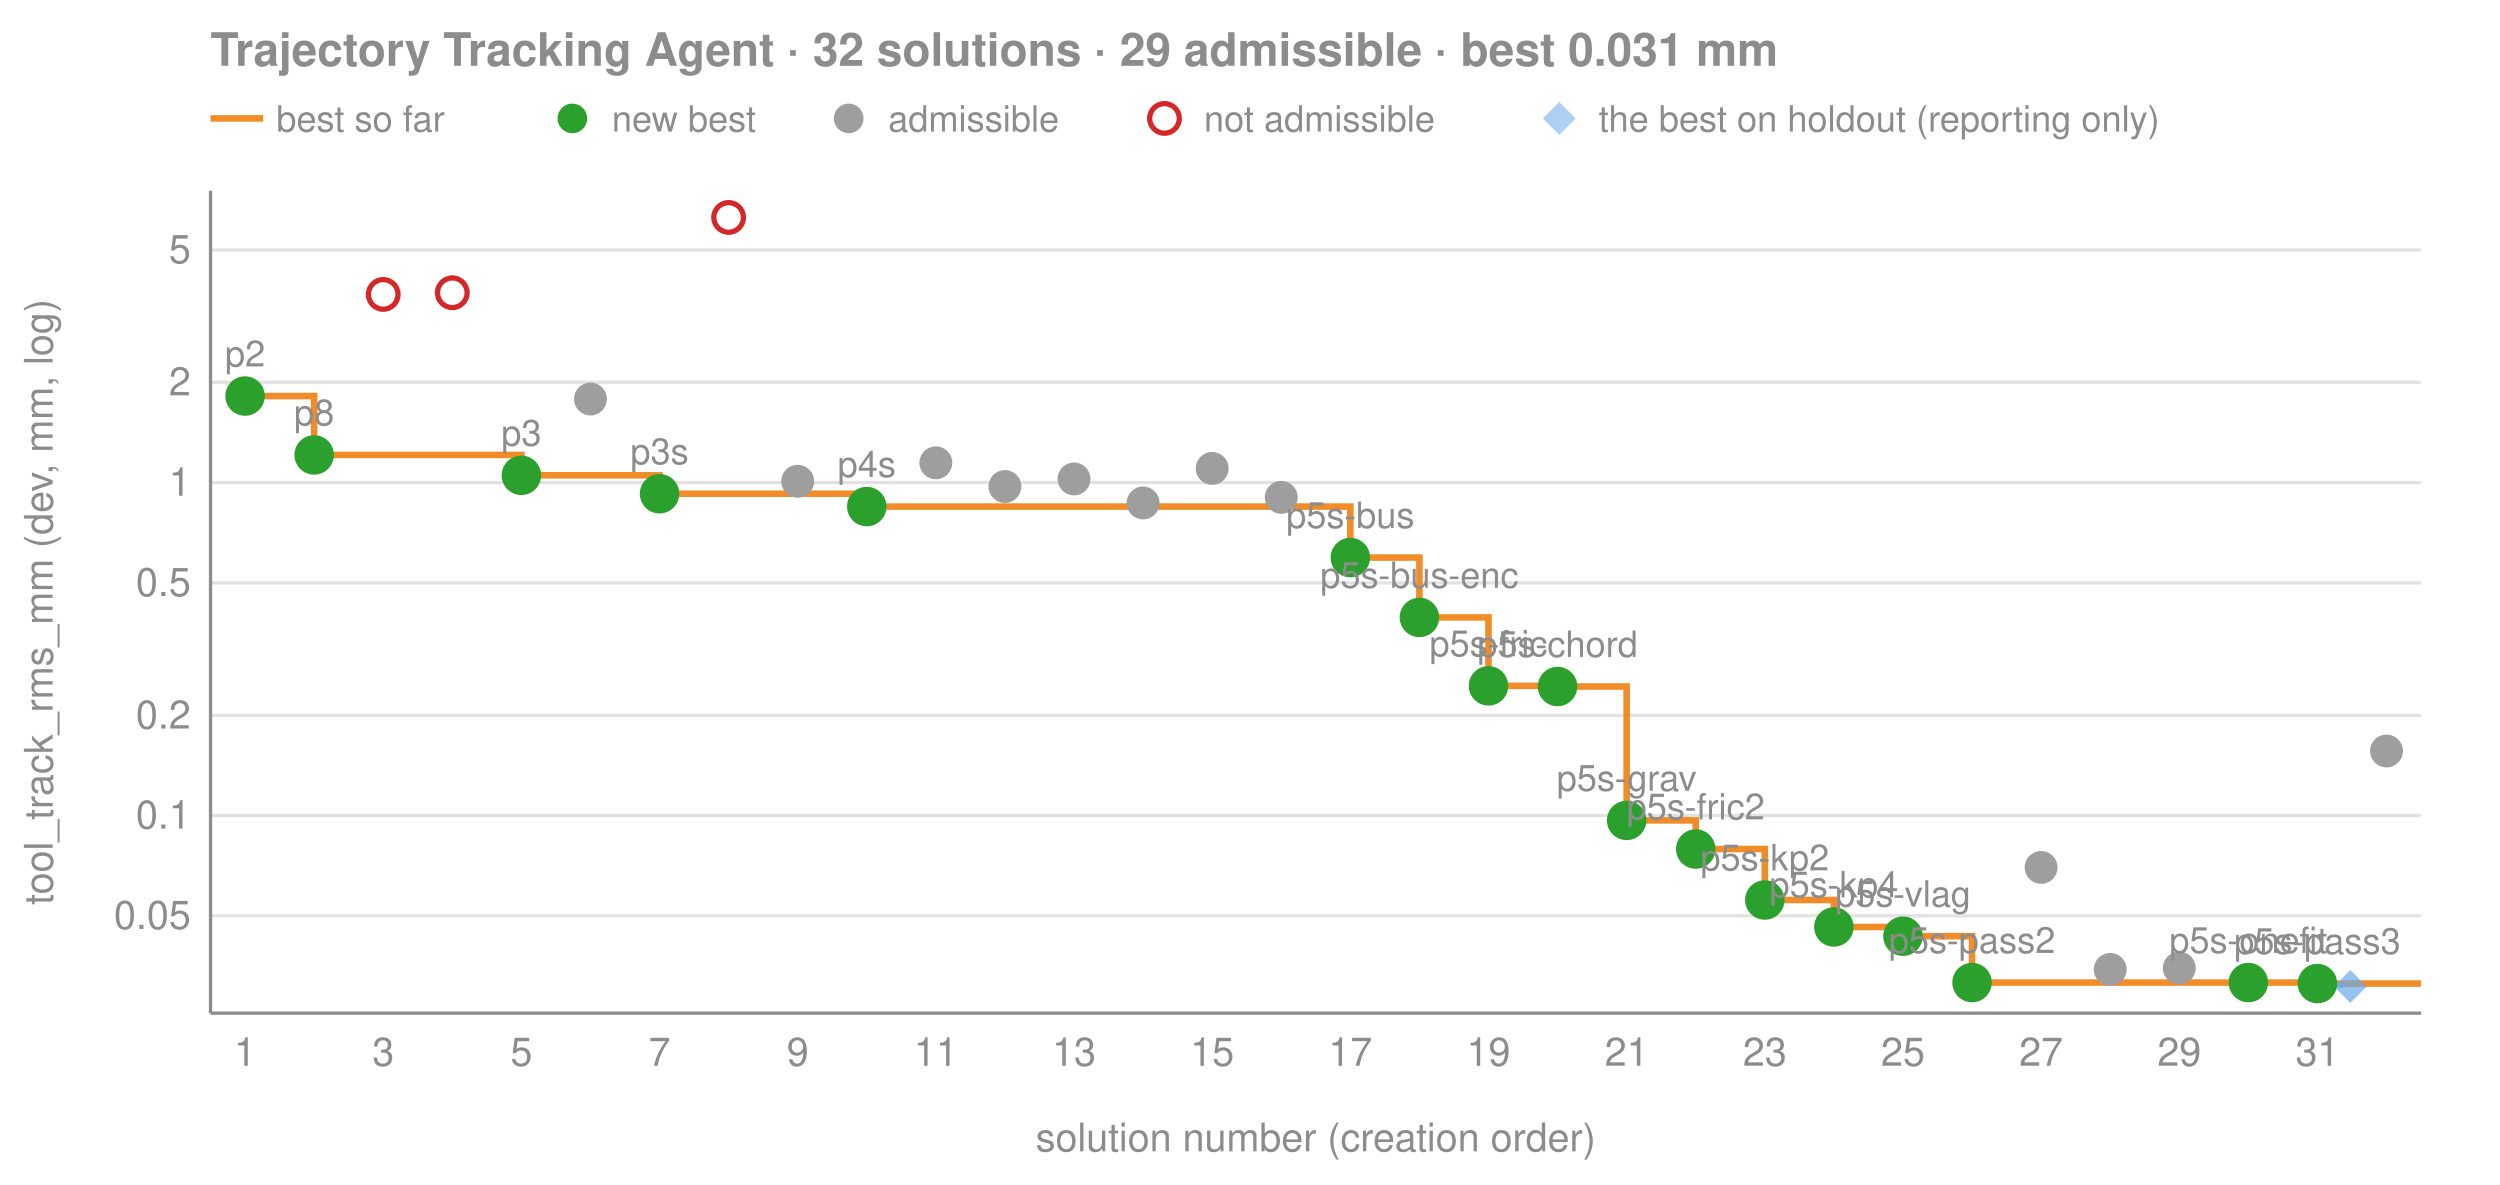
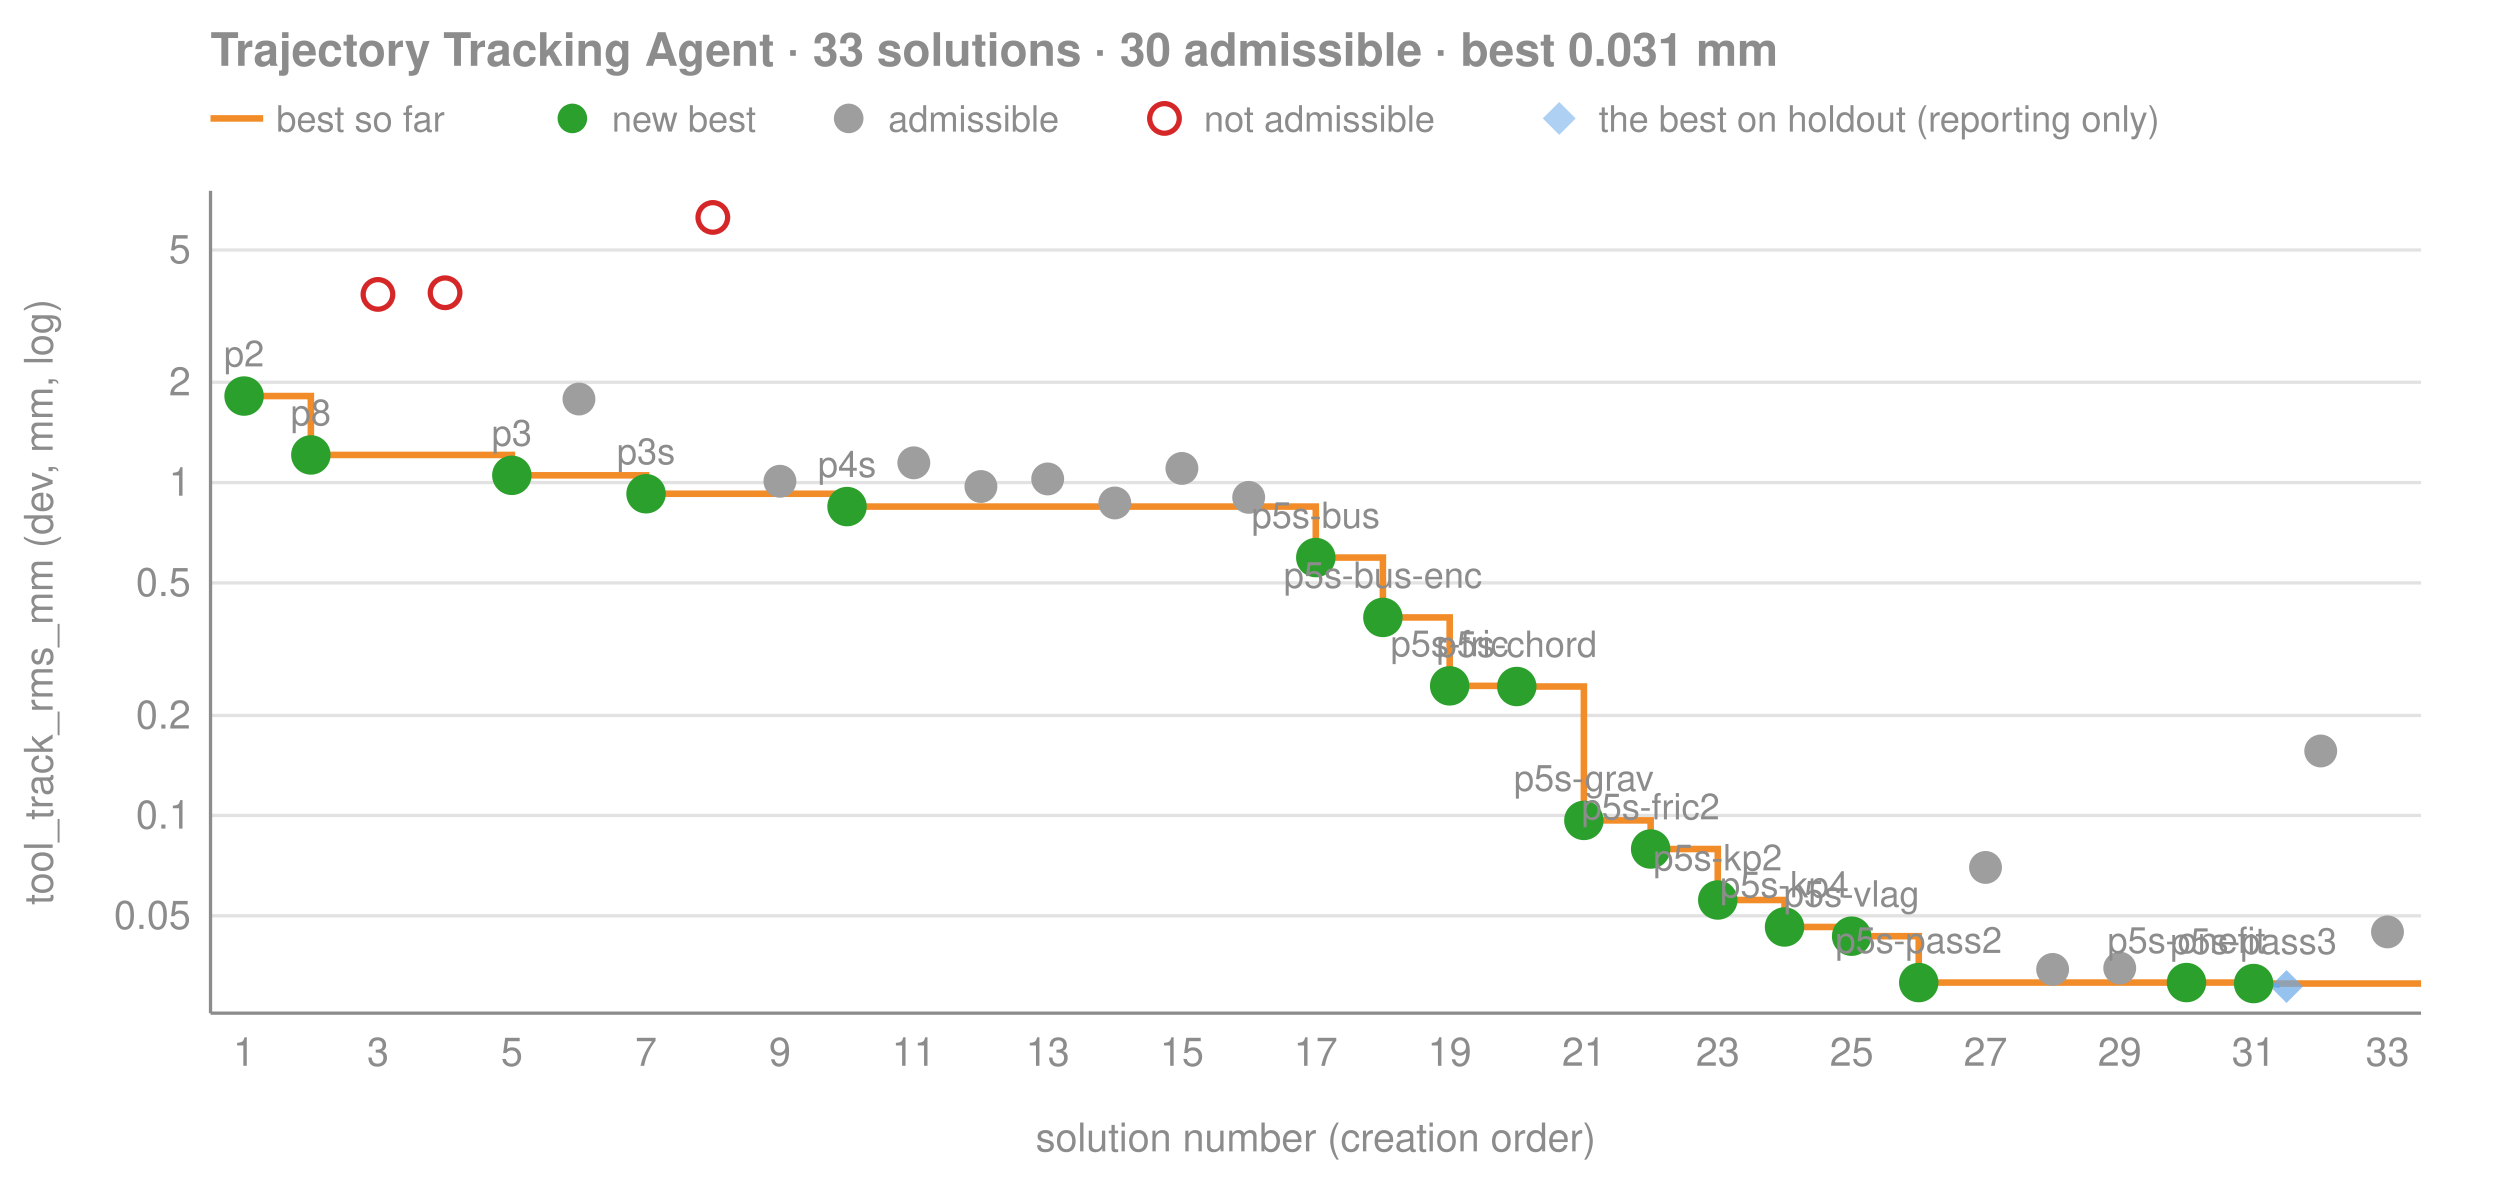
- <svg xmlns="http://www.w3.org/2000/svg" width="760" height="360" viewBox="0 0 760 360" font-family="system-ui, -apple-system, 'Segoe UI', Helvetica, Arial, sans-serif" font-size="12" role="img" aria-label="Trajectory Tracking Agent · 32 solutions · 29 admissible · best 0.031 mm">
-   <text x="64" y="20" fill="#8c8c8c" font-size="14" font-weight="600">Trajectory Tracking Agent · 32 solutions · 29 admissible · best 0.031 mm</text>
+ <svg xmlns="http://www.w3.org/2000/svg" width="760" height="360" viewBox="0 0 760 360" font-family="system-ui, -apple-system, 'Segoe UI', Helvetica, Arial, sans-serif" font-size="12" role="img" aria-label="Trajectory Tracking Agent · 33 solutions · 30 admissible · best 0.031 mm">
+   <text x="64" y="20" fill="#8c8c8c" font-size="14" font-weight="600">Trajectory Tracking Agent · 33 solutions · 30 admissible · best 0.031 mm</text>
  <g stroke="#8c8c8c" stroke-opacity="0.25" stroke-width="1">
    <line x1="64" x2="736" y1="278.4" y2="278.4" />
    <line x1="64" x2="736" y1="247.9" y2="247.9" />
    <line x1="64" x2="736" y1="217.5" y2="217.5" />
    <line x1="64" x2="736" y1="177.2" y2="177.2" />
    <line x1="64" x2="736" y1="146.7" y2="146.7" />
    <line x1="64" x2="736" y1="116.2" y2="116.2" />
    <line x1="64" x2="736" y1="76.0" y2="76.0" />
  </g>
  <g fill="#8c8c8c" text-anchor="end">
    <text x="58" y="282.4">0.05</text>
    <text x="58" y="251.9">0.1</text>
    <text x="58" y="221.5">0.2</text>
    <text x="58" y="181.2">0.5</text>
    <text x="58" y="150.7">1</text>
    <text x="58" y="120.2">2</text>
    <text x="58" y="80.0">5</text>
  </g>
  <g stroke="#8c8c8c" stroke-width="1">
    <line x1="64" x2="64" y1="58" y2="308" />
    <line x1="64" x2="736" y1="308" y2="308" />
  </g>
  <g fill="#8c8c8c" text-anchor="middle">
-     <text x="74.5" y="324">1</text>
-     <text x="116.5" y="324">3</text>
-     <text x="158.5" y="324">5</text>
-     <text x="200.5" y="324">7</text>
-     <text x="242.5" y="324">9</text>
-     <text x="284.5" y="324">11</text>
-     <text x="326.5" y="324">13</text>
-     <text x="368.5" y="324">15</text>
-     <text x="410.5" y="324">17</text>
-     <text x="452.5" y="324">19</text>
-     <text x="494.5" y="324">21</text>
-     <text x="536.5" y="324">23</text>
-     <text x="578.5" y="324">25</text>
-     <text x="620.5" y="324">27</text>
-     <text x="662.5" y="324">29</text>
-     <text x="704.5" y="324">31</text>
+     <text x="74.2" y="324">1</text>
+     <text x="114.9" y="324">3</text>
+     <text x="155.6" y="324">5</text>
+     <text x="196.4" y="324">7</text>
+     <text x="237.1" y="324">9</text>
+     <text x="277.8" y="324">11</text>
+     <text x="318.5" y="324">13</text>
+     <text x="359.3" y="324">15</text>
+     <text x="400.0" y="324">17</text>
+     <text x="440.7" y="324">19</text>
+     <text x="481.5" y="324">21</text>
+     <text x="522.2" y="324">23</text>
+     <text x="562.9" y="324">25</text>
+     <text x="603.6" y="324">27</text>
+     <text x="644.4" y="324">29</text>
+     <text x="685.1" y="324">31</text>
+     <text x="725.8" y="324">33</text>
  </g>
  <text x="400.0" y="350" fill="#8c8c8c" text-anchor="middle">solution number (creation order)</text>
  <text transform="translate(16 183.0) rotate(-90)" fill="#8c8c8c" text-anchor="middle">tool_track_rms_mm (dev, mm, log)</text>
-   <path d="M74.5,120.4H95.5V138.3H158.5V144.5H200.5V150.1H263.5V154.0H410.5V169.5H431.5V187.7H452.5V208.5H473.5V208.7H494.5V249.4H515.5V258.1H536.5V273.6H557.5V281.8H578.5V284.6H599.5V298.7H683.5V298.7H704.5V299.0H736.0" fill="none" stroke="#f28c28" stroke-width="2" />
+   <path d="M74.2,120.4H94.5V138.3H155.6V144.5H196.4V150.1H257.5V154.0H400.0V169.5H420.4V187.7H440.7V208.5H461.1V208.7H481.5V249.4H501.8V258.1H522.2V273.6H542.5V281.8H562.9V284.6H583.3V298.7H664.7V298.7H685.1V299.0H736.0" fill="none" stroke="#f28c28" stroke-width="2" />
  <g>
-     <line x1="704.5" y1="299.0" x2="714.5" y2="299.9" stroke="#6aa9e9" stroke-width="1.2" stroke-dasharray="3 2" />
-     <path d="M714.5,294.9l5,5l-5,5l-5,-5z" fill="#6aa9e9" fill-opacity="0.7" />
+     <line x1="685.1" y1="299.0" x2="695.1" y2="299.9" stroke="#6aa9e9" stroke-width="1.2" stroke-dasharray="3 2" />
+     <path d="M695.1,294.9l5,5l-5,5l-5,-5z" fill="#6aa9e9" fill-opacity="0.7" />
  </g>
-   <circle cx="74.5" cy="120.4" r="5.5" fill="#2ca02c" stroke="#2ca02c" />
-   <text x="74.5" y="111.4" fill="#8c8c8c" text-anchor="middle" font-size="11">p2</text>
-   <circle cx="95.5" cy="138.3" r="5.5" fill="#2ca02c" stroke="#2ca02c" />
-   <text x="95.5" y="129.3" fill="#8c8c8c" text-anchor="middle" font-size="11">p8</text>
-   <circle cx="116.5" cy="89.5" r="4.5" fill="none" stroke="#d62728" stroke-width="1.6" />
-   <circle cx="137.5" cy="89.0" r="4.5" fill="none" stroke="#d62728" stroke-width="1.6" />
-   <circle cx="158.5" cy="144.5" r="5.5" fill="#2ca02c" stroke="#2ca02c" />
-   <text x="158.5" y="135.5" fill="#8c8c8c" text-anchor="middle" font-size="11">p3</text>
-   <circle cx="179.5" cy="121.3" r="4.5" fill="#9e9e9e" stroke="#9e9e9e" />
-   <circle cx="200.5" cy="150.1" r="5.5" fill="#2ca02c" stroke="#2ca02c" />
-   <text x="200.5" y="141.1" fill="#8c8c8c" text-anchor="middle" font-size="11">p3s</text>
-   <circle cx="221.5" cy="66.1" r="4.5" fill="none" stroke="#d62728" stroke-width="1.6" />
-   <circle cx="242.5" cy="146.3" r="4.5" fill="#9e9e9e" stroke="#9e9e9e" />
-   <circle cx="263.5" cy="154.0" r="5.5" fill="#2ca02c" stroke="#2ca02c" />
-   <text x="263.5" y="145.0" fill="#8c8c8c" text-anchor="middle" font-size="11">p4s</text>
-   <circle cx="284.5" cy="140.7" r="4.5" fill="#9e9e9e" stroke="#9e9e9e" />
-   <circle cx="305.5" cy="147.9" r="4.5" fill="#9e9e9e" stroke="#9e9e9e" />
-   <circle cx="326.5" cy="145.6" r="4.5" fill="#9e9e9e" stroke="#9e9e9e" />
-   <circle cx="347.5" cy="152.9" r="4.5" fill="#9e9e9e" stroke="#9e9e9e" />
-   <circle cx="368.5" cy="142.4" r="4.5" fill="#9e9e9e" stroke="#9e9e9e" />
-   <circle cx="389.5" cy="151.2" r="4.5" fill="#9e9e9e" stroke="#9e9e9e" />
-   <circle cx="410.5" cy="169.5" r="5.5" fill="#2ca02c" stroke="#2ca02c" />
-   <text x="410.5" y="160.5" fill="#8c8c8c" text-anchor="middle" font-size="11">p5s-bus</text>
-   <circle cx="431.5" cy="187.7" r="5.5" fill="#2ca02c" stroke="#2ca02c" />
-   <text x="431.5" y="178.7" fill="#8c8c8c" text-anchor="middle" font-size="11">p5s-bus-enc</text>
-   <circle cx="452.5" cy="208.5" r="5.5" fill="#2ca02c" stroke="#2ca02c" />
-   <text x="452.5" y="199.5" fill="#8c8c8c" text-anchor="middle" font-size="11">p5s-fric</text>
-   <circle cx="473.5" cy="208.7" r="5.5" fill="#2ca02c" stroke="#2ca02c" />
-   <text x="473.5" y="199.7" fill="#8c8c8c" text-anchor="middle" font-size="11">p5s-chord</text>
-   <circle cx="494.5" cy="249.4" r="5.5" fill="#2ca02c" stroke="#2ca02c" />
-   <text x="494.5" y="240.4" fill="#8c8c8c" text-anchor="middle" font-size="11">p5s-grav</text>
-   <circle cx="515.5" cy="258.1" r="5.5" fill="#2ca02c" stroke="#2ca02c" />
-   <text x="515.5" y="249.1" fill="#8c8c8c" text-anchor="middle" font-size="11">p5s-fric2</text>
-   <circle cx="536.5" cy="273.6" r="5.5" fill="#2ca02c" stroke="#2ca02c" />
-   <text x="536.5" y="264.6" fill="#8c8c8c" text-anchor="middle" font-size="11">p5s-kp2</text>
-   <circle cx="557.5" cy="281.8" r="5.5" fill="#2ca02c" stroke="#2ca02c" />
-   <text x="557.5" y="272.8" fill="#8c8c8c" text-anchor="middle" font-size="11">p5s-kp4</text>
-   <circle cx="578.5" cy="284.6" r="5.5" fill="#2ca02c" stroke="#2ca02c" />
-   <text x="578.5" y="275.6" fill="#8c8c8c" text-anchor="middle" font-size="11">p5s-vlag</text>
-   <circle cx="599.5" cy="298.7" r="5.5" fill="#2ca02c" stroke="#2ca02c" />
-   <text x="599.5" y="289.7" fill="#8c8c8c" text-anchor="middle" font-size="11">p5s-pass2</text>
-   <circle cx="620.5" cy="263.7" r="4.5" fill="#9e9e9e" stroke="#9e9e9e" />
-   <circle cx="641.5" cy="294.7" r="4.5" fill="#9e9e9e" stroke="#9e9e9e" />
-   <circle cx="662.5" cy="294.3" r="4.5" fill="#9e9e9e" stroke="#9e9e9e" />
-   <circle cx="683.5" cy="298.7" r="5.5" fill="#2ca02c" stroke="#2ca02c" />
-   <text x="683.5" y="289.7" fill="#8c8c8c" text-anchor="middle" font-size="11">p5s-onefit</text>
-   <circle cx="704.5" cy="299.0" r="5.5" fill="#2ca02c" stroke="#2ca02c" />
-   <text x="704.5" y="290.0" fill="#8c8c8c" text-anchor="middle" font-size="11">p5s-pass3</text>
-   <circle cx="725.5" cy="228.3" r="4.5" fill="#9e9e9e" stroke="#9e9e9e" />
+   <circle cx="74.2" cy="120.4" r="5.5" fill="#2ca02c" stroke="#2ca02c" />
+   <text x="74.2" y="111.4" fill="#8c8c8c" text-anchor="middle" font-size="11">p2</text>
+   <circle cx="94.5" cy="138.3" r="5.5" fill="#2ca02c" stroke="#2ca02c" />
+   <text x="94.5" y="129.3" fill="#8c8c8c" text-anchor="middle" font-size="11">p8</text>
+   <circle cx="114.9" cy="89.5" r="4.5" fill="none" stroke="#d62728" stroke-width="1.6" />
+   <circle cx="135.3" cy="89.0" r="4.5" fill="none" stroke="#d62728" stroke-width="1.6" />
+   <circle cx="155.6" cy="144.5" r="5.5" fill="#2ca02c" stroke="#2ca02c" />
+   <text x="155.6" y="135.5" fill="#8c8c8c" text-anchor="middle" font-size="11">p3</text>
+   <circle cx="176.0" cy="121.3" r="4.5" fill="#9e9e9e" stroke="#9e9e9e" />
+   <circle cx="196.4" cy="150.1" r="5.5" fill="#2ca02c" stroke="#2ca02c" />
+   <text x="196.4" y="141.1" fill="#8c8c8c" text-anchor="middle" font-size="11">p3s</text>
+   <circle cx="216.7" cy="66.1" r="4.5" fill="none" stroke="#d62728" stroke-width="1.6" />
+   <circle cx="237.1" cy="146.3" r="4.5" fill="#9e9e9e" stroke="#9e9e9e" />
+   <circle cx="257.5" cy="154.0" r="5.5" fill="#2ca02c" stroke="#2ca02c" />
+   <text x="257.5" y="145.0" fill="#8c8c8c" text-anchor="middle" font-size="11">p4s</text>
+   <circle cx="277.8" cy="140.7" r="4.5" fill="#9e9e9e" stroke="#9e9e9e" />
+   <circle cx="298.2" cy="147.9" r="4.5" fill="#9e9e9e" stroke="#9e9e9e" />
+   <circle cx="318.5" cy="145.6" r="4.5" fill="#9e9e9e" stroke="#9e9e9e" />
+   <circle cx="338.9" cy="152.9" r="4.5" fill="#9e9e9e" stroke="#9e9e9e" />
+   <circle cx="359.3" cy="142.4" r="4.5" fill="#9e9e9e" stroke="#9e9e9e" />
+   <circle cx="379.6" cy="151.2" r="4.5" fill="#9e9e9e" stroke="#9e9e9e" />
+   <circle cx="400.0" cy="169.5" r="5.5" fill="#2ca02c" stroke="#2ca02c" />
+   <text x="400.0" y="160.5" fill="#8c8c8c" text-anchor="middle" font-size="11">p5s-bus</text>
+   <circle cx="420.4" cy="187.7" r="5.5" fill="#2ca02c" stroke="#2ca02c" />
+   <text x="420.4" y="178.7" fill="#8c8c8c" text-anchor="middle" font-size="11">p5s-bus-enc</text>
+   <circle cx="440.7" cy="208.5" r="5.5" fill="#2ca02c" stroke="#2ca02c" />
+   <text x="440.7" y="199.5" fill="#8c8c8c" text-anchor="middle" font-size="11">p5s-fric</text>
+   <circle cx="461.1" cy="208.7" r="5.5" fill="#2ca02c" stroke="#2ca02c" />
+   <text x="461.1" y="199.7" fill="#8c8c8c" text-anchor="middle" font-size="11">p5s-chord</text>
+   <circle cx="481.5" cy="249.4" r="5.5" fill="#2ca02c" stroke="#2ca02c" />
+   <text x="481.5" y="240.4" fill="#8c8c8c" text-anchor="middle" font-size="11">p5s-grav</text>
+   <circle cx="501.8" cy="258.1" r="5.5" fill="#2ca02c" stroke="#2ca02c" />
+   <text x="501.8" y="249.1" fill="#8c8c8c" text-anchor="middle" font-size="11">p5s-fric2</text>
+   <circle cx="522.2" cy="273.6" r="5.5" fill="#2ca02c" stroke="#2ca02c" />
+   <text x="522.2" y="264.6" fill="#8c8c8c" text-anchor="middle" font-size="11">p5s-kp2</text>
+   <circle cx="542.5" cy="281.8" r="5.5" fill="#2ca02c" stroke="#2ca02c" />
+   <text x="542.5" y="272.8" fill="#8c8c8c" text-anchor="middle" font-size="11">p5s-kp4</text>
+   <circle cx="562.9" cy="284.6" r="5.5" fill="#2ca02c" stroke="#2ca02c" />
+   <text x="562.9" y="275.6" fill="#8c8c8c" text-anchor="middle" font-size="11">p5s-vlag</text>
+   <circle cx="583.3" cy="298.7" r="5.5" fill="#2ca02c" stroke="#2ca02c" />
+   <text x="583.3" y="289.7" fill="#8c8c8c" text-anchor="middle" font-size="11">p5s-pass2</text>
+   <circle cx="603.6" cy="263.7" r="4.5" fill="#9e9e9e" stroke="#9e9e9e" />
+   <circle cx="624.0" cy="294.7" r="4.5" fill="#9e9e9e" stroke="#9e9e9e" />
+   <circle cx="644.4" cy="294.3" r="4.5" fill="#9e9e9e" stroke="#9e9e9e" />
+   <circle cx="664.7" cy="298.7" r="5.5" fill="#2ca02c" stroke="#2ca02c" />
+   <text x="664.7" y="289.7" fill="#8c8c8c" text-anchor="middle" font-size="11">p5s-onefit</text>
+   <circle cx="685.1" cy="299.0" r="5.5" fill="#2ca02c" stroke="#2ca02c" />
+   <text x="685.1" y="290.0" fill="#8c8c8c" text-anchor="middle" font-size="11">p5s-pass3</text>
+   <circle cx="705.5" cy="228.3" r="4.5" fill="#9e9e9e" stroke="#9e9e9e" />
+   <circle cx="725.8" cy="283.3" r="4.5" fill="#9e9e9e" stroke="#9e9e9e" />
  <line x1="64" x2="80" y1="36" y2="36" stroke="#f28c28" stroke-width="2" />
  <text x="84" y="40" fill="#8c8c8c" font-size="11">best so far</text>
  <circle cx="174" cy="36" r="4.5" fill="#2ca02c" />
  <text x="186" y="40" fill="#8c8c8c" font-size="11">new best</text>
  <circle cx="258" cy="36" r="4.5" fill="#9e9e9e" />
  <text x="270" y="40" fill="#8c8c8c" font-size="11">admissible</text>
  <circle cx="354" cy="36" r="4.5" fill="none" stroke="#d62728" stroke-width="1.6" />
  <text x="366" y="40" fill="#8c8c8c" font-size="11">not admissible</text>
  <path d="M474,31l5,5l-5,5l-5,-5z" fill="#6aa9e9" fill-opacity="0.55" />
  <text x="486" y="40" fill="#8c8c8c" font-size="11">the best on holdout (reporting only)</text>
</svg>
